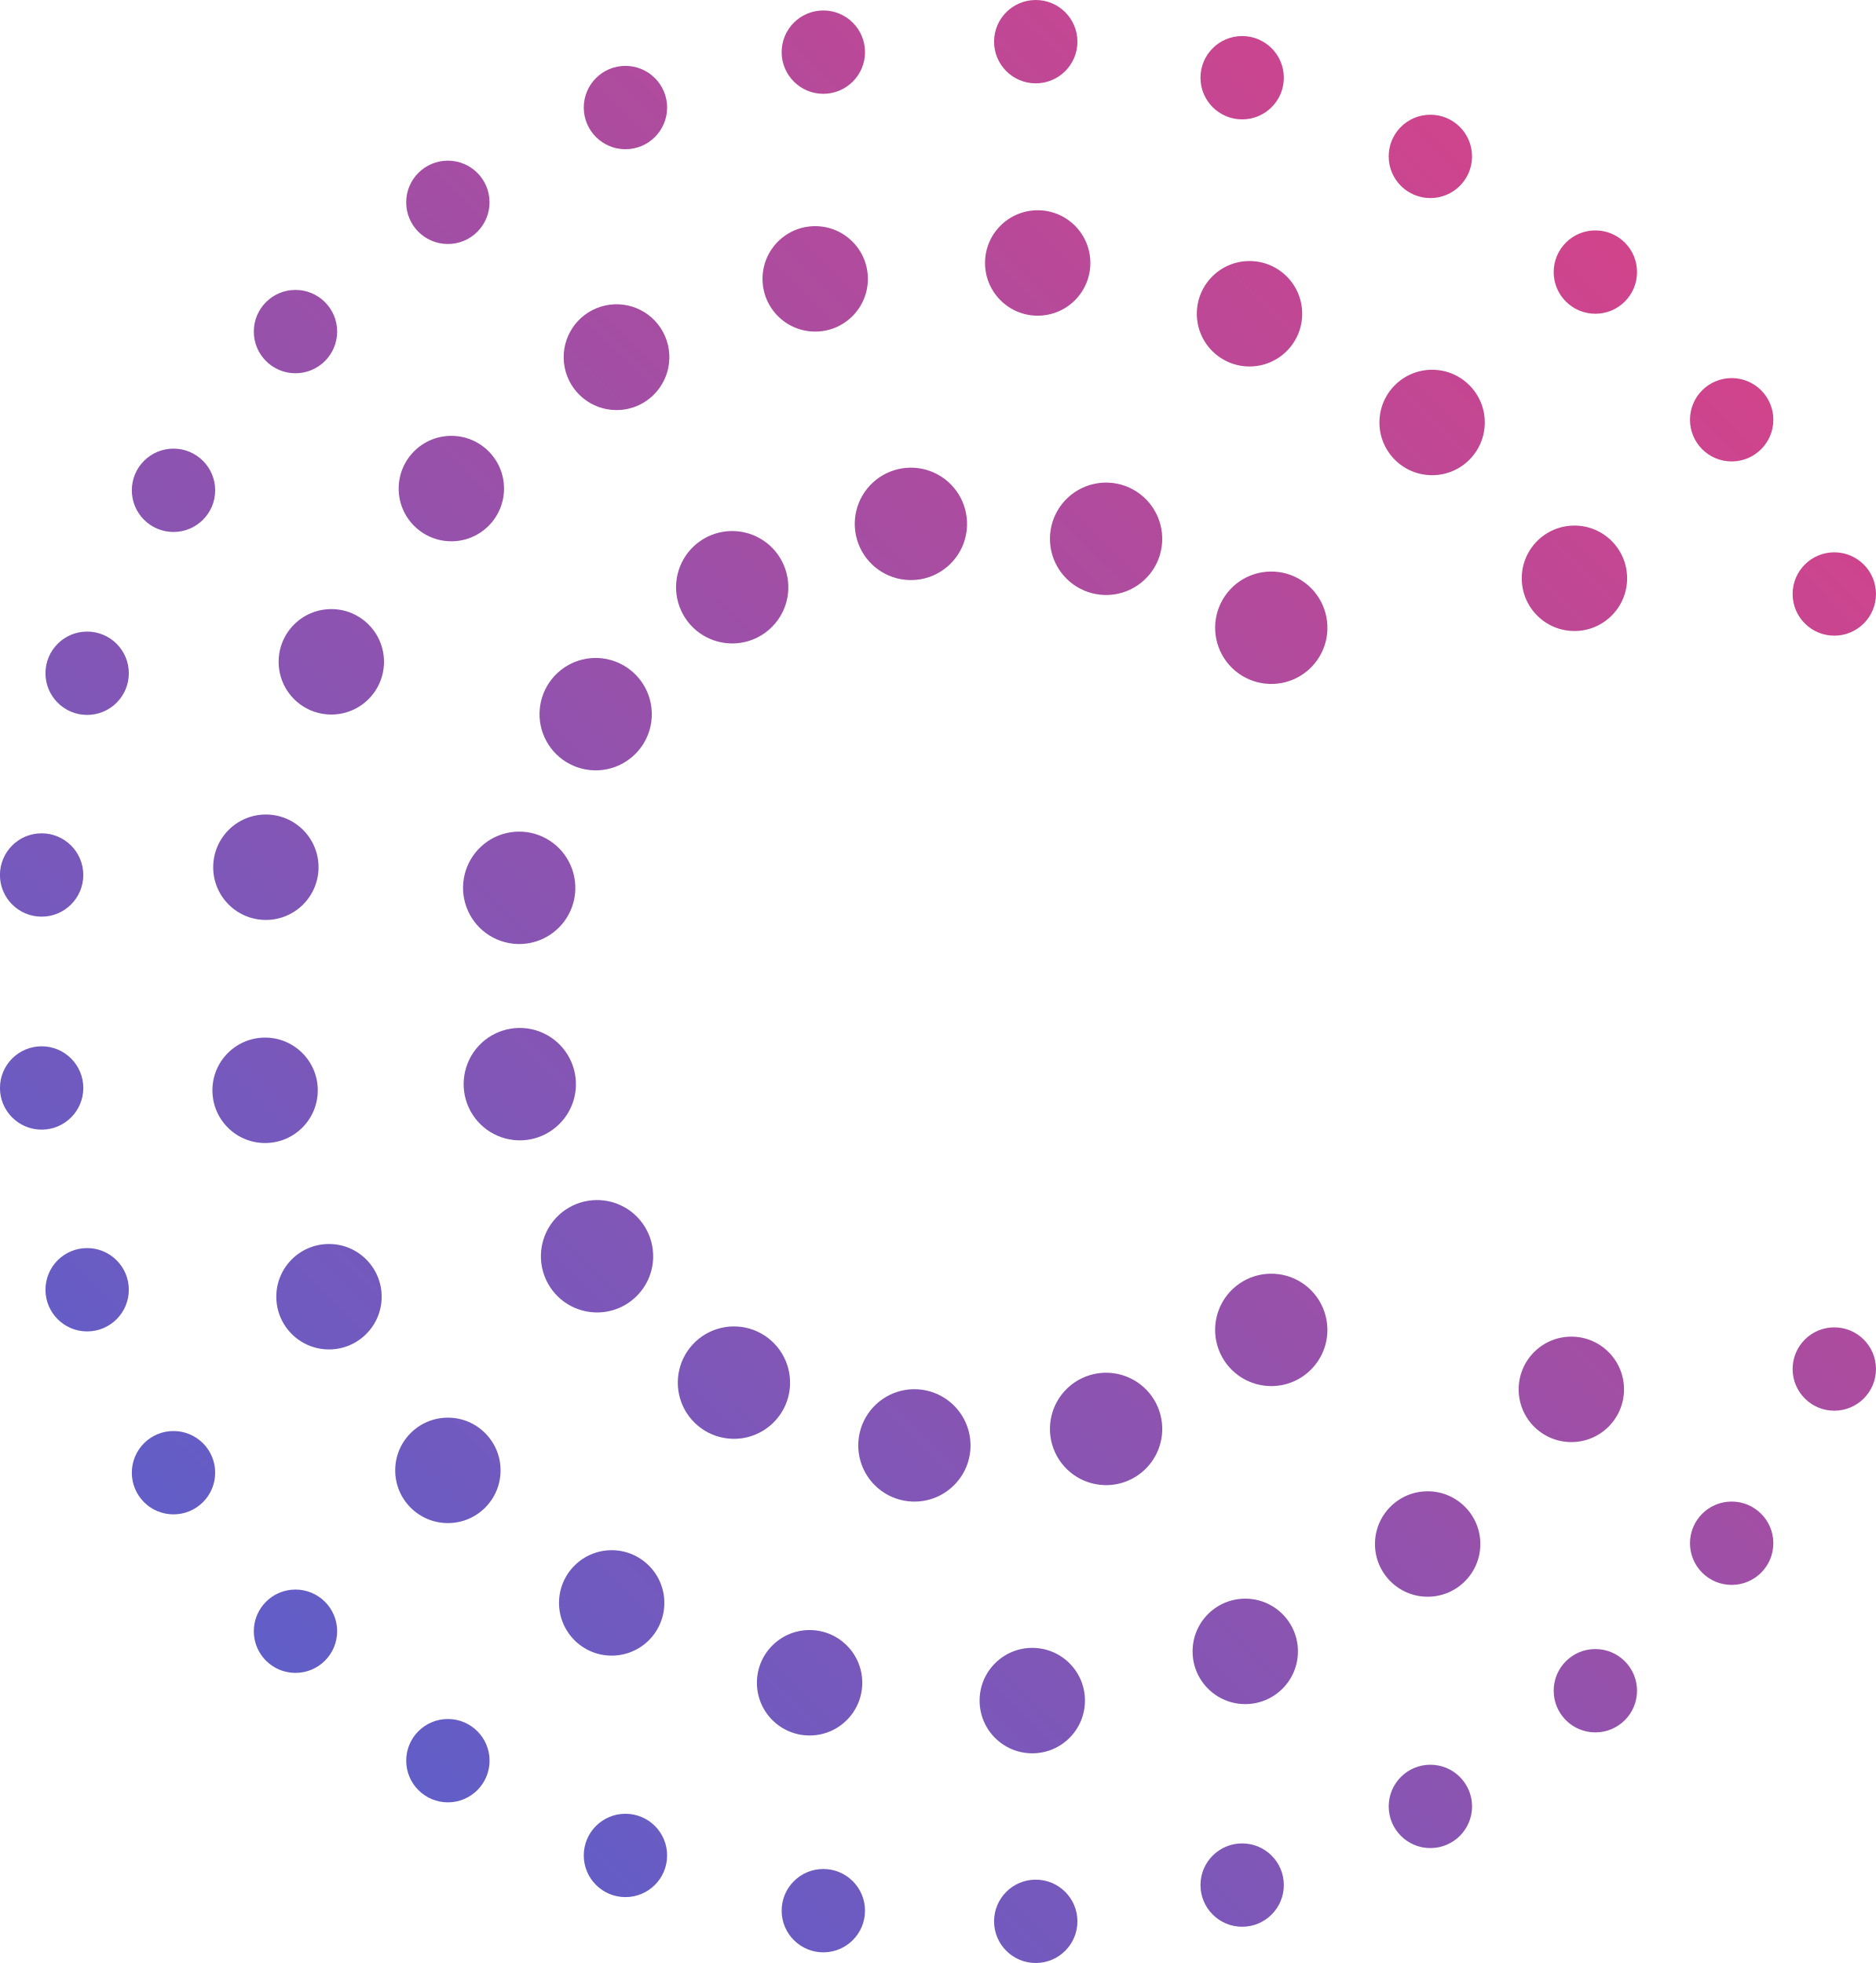
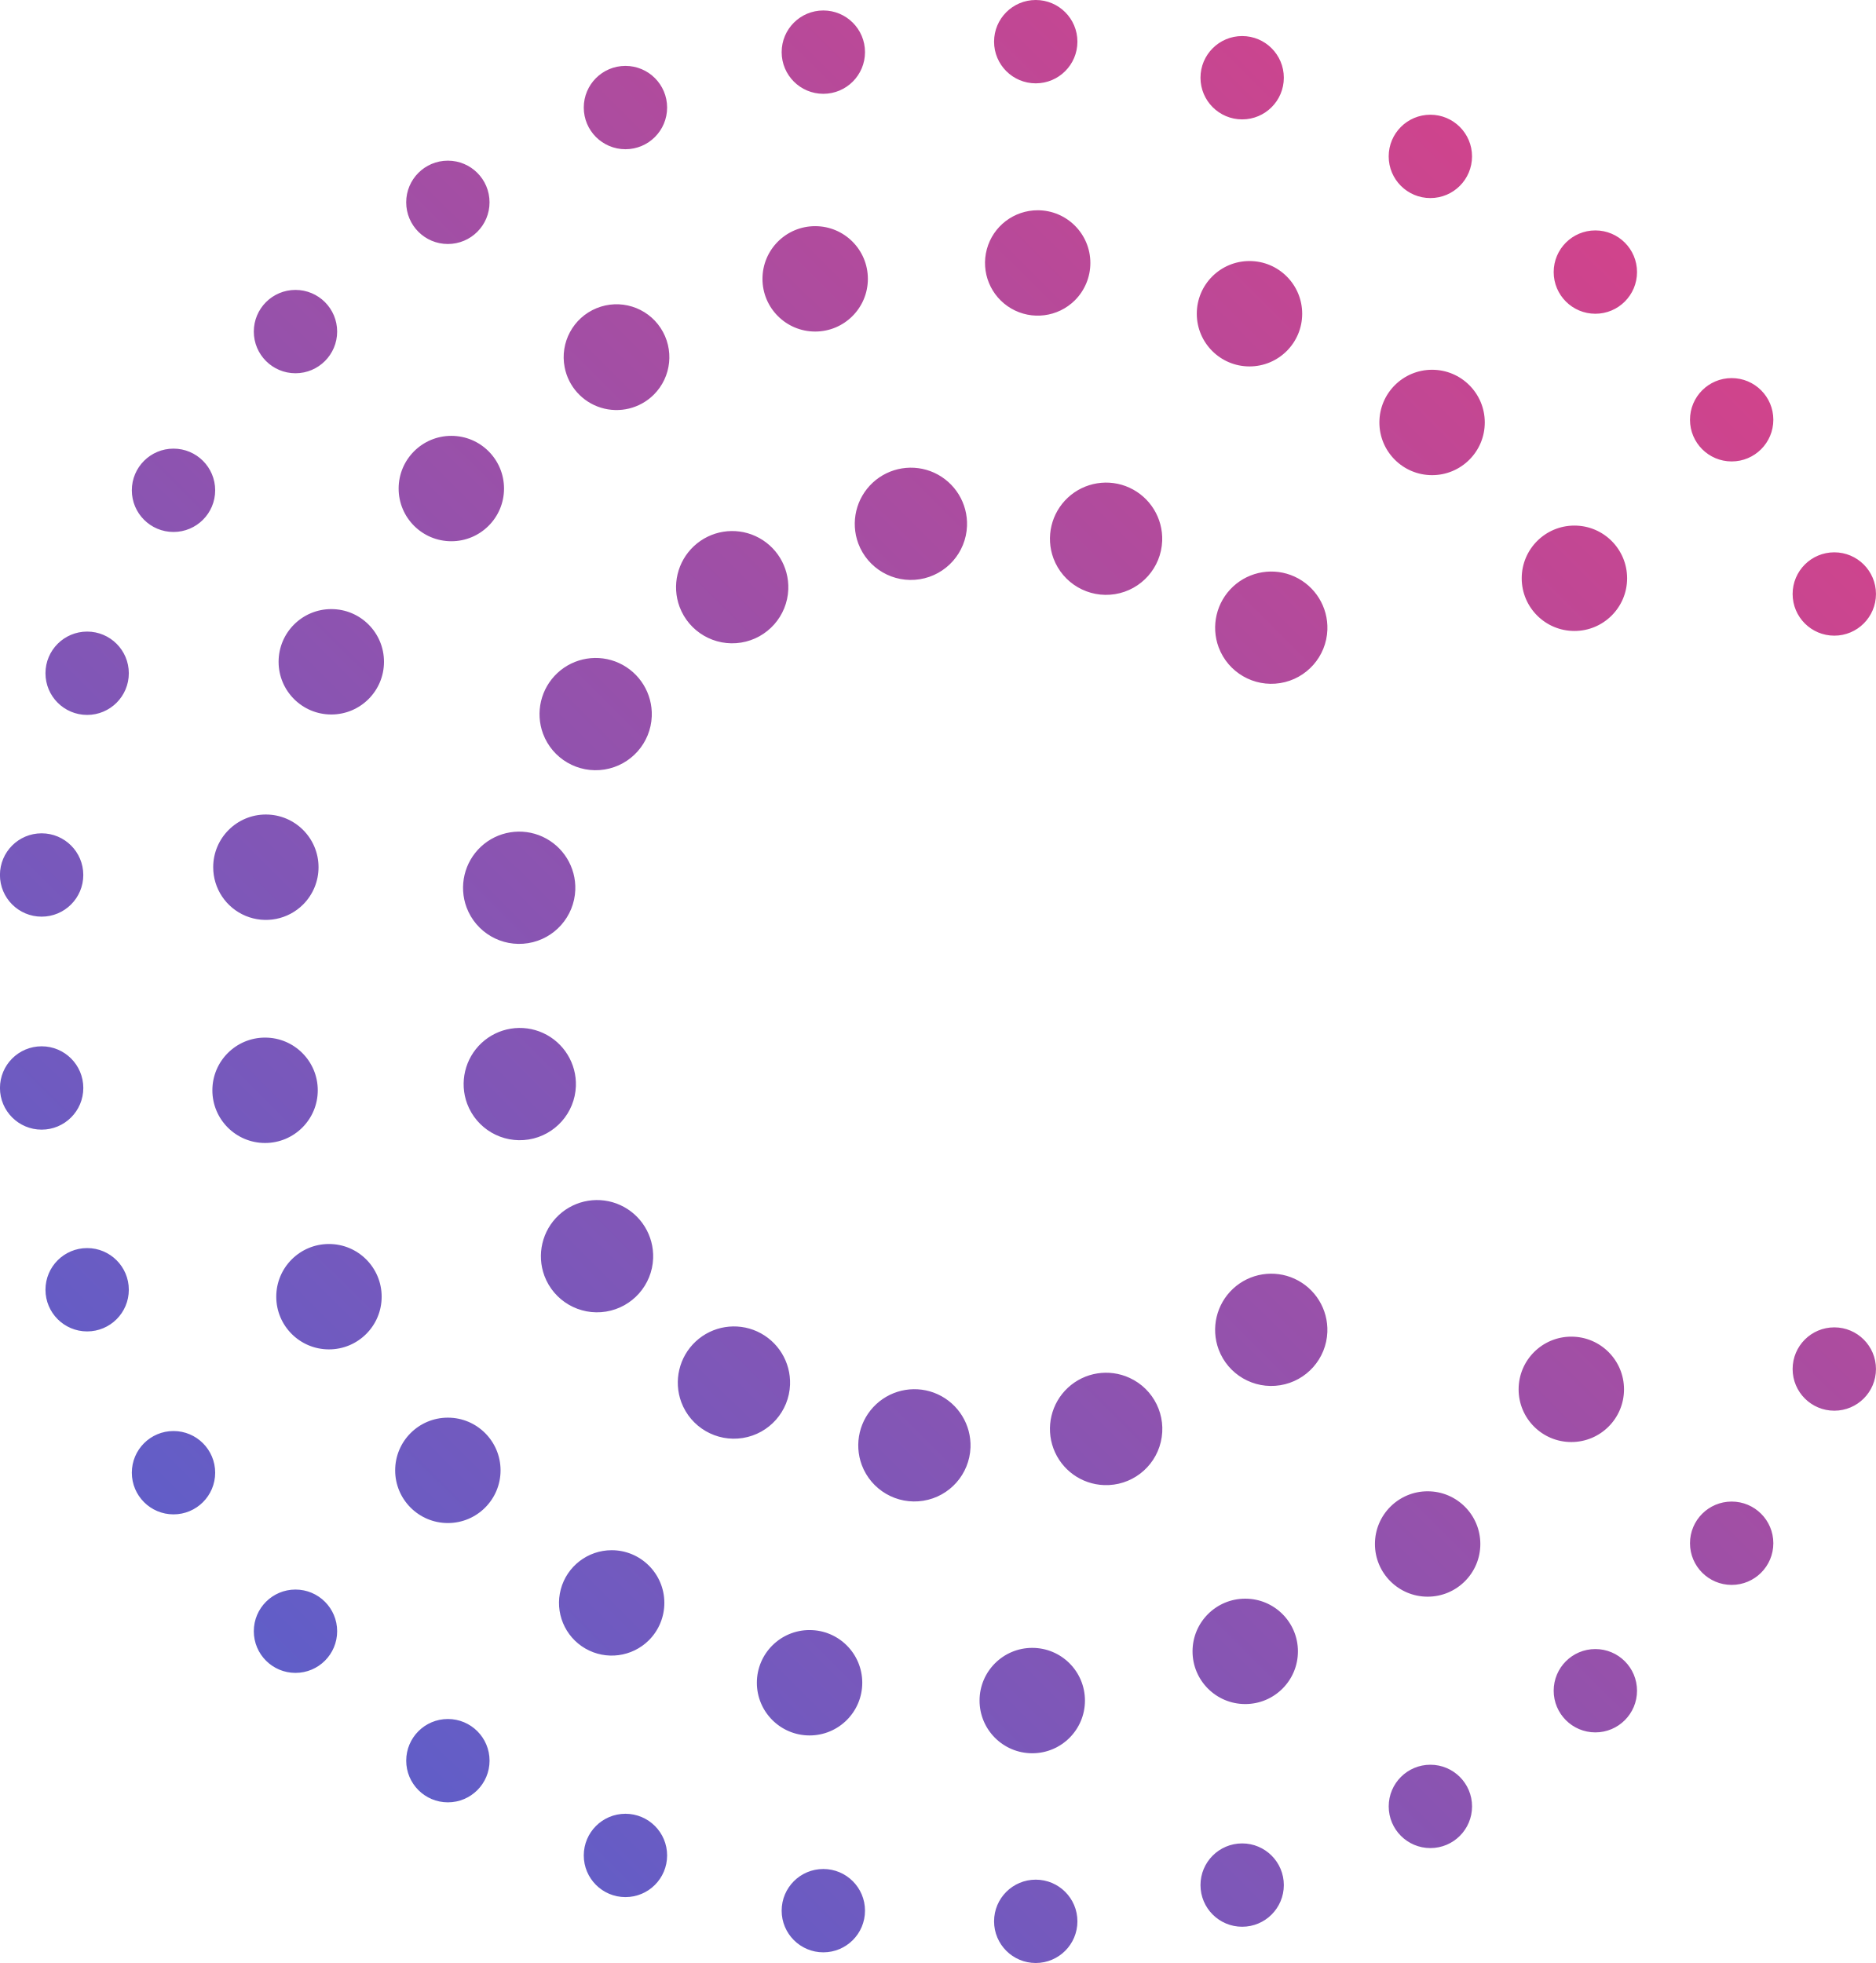
<svg xmlns="http://www.w3.org/2000/svg" viewBox="0 0 86 90">
  <defs>
-     <linearGradient id="A" x1="97.956%" x2="2.383%" y1="0%" y2="100%">
+     <linearGradient id="a" x1="97.956%" x2="2.383%" y1="0%" y2="100%">
      <stop offset="0%" stop-color="#e43f81" />
      <stop offset="100%" stop-color="#4a63d4" />
    </linearGradient>
  </defs>
-   <path fill="url(#A)" d="M47.483 86.179a1.91 1.91 0 1 1 0 3.821 1.91 1.91 0 1 1 0-3.821zm-9.738-.489a1.91 1.91 0 1 1 0 3.821 1.91 1.91 0 1 1 0-3.821zm19.201-1.173a1.91 1.91 0 1 1 0 3.821 1.91 1.91 0 1 1 0-3.821zm-28.273-1.359a1.91 1.91 0 1 1 0 3.821 1.91 1.91 0 1 1 0-3.821zm36.902-2.248a1.91 1.91 0 1 1 0 3.821 1.91 1.91 0 1 1 0-3.821zm-45.042-2.097a1.91 1.91 0 1 1 0 3.821 1.91 1.91 0 1 1 0-3.821zm26.791-3.261c1.334 0 2.415 1.082 2.415 2.417s-1.081 2.417-2.415 2.417-2.415-1.082-2.415-2.417 1.081-2.417 2.415-2.417zm-10.209-.817c1.334 0 2.415 1.082 2.415 2.417s-1.081 2.417-2.415 2.417-2.415-1.082-2.415-2.417 1.081-2.417 2.415-2.417zm36.023.871a1.91 1.91 0 1 1 0 3.821 1.91 1.91 0 1 1 0-3.821zm-16.05-2.31c1.334 0 2.415 1.082 2.415 2.417s-1.081 2.417-2.415 2.417-2.415-1.082-2.415-2.417 1.081-2.417 2.415-2.417zm-43.542-.418a1.91 1.91 0 1 1 0 3.821 1.91 1.91 0 1 1 0-3.821zm14.493-1.804c1.331-.002 2.413 1.075 2.418 2.408a2.42 2.42 0 0 1-.707 1.718c-.455.455-1.073.71-1.716.708-1.331-.005-2.407-1.087-2.406-2.42s1.08-2.412 2.412-2.414zm37.411-2.701c1.334 0 2.415 1.082 2.415 2.417s-1.081 2.417-2.415 2.417-2.415-1.082-2.415-2.417 1.081-2.417 2.415-2.417zm13.937.471a1.91 1.91 0 1 1 0 3.821 1.91 1.91 0 1 1 0-3.821zm-58.854-3.847c1.334 0 2.415 1.082 2.415 2.417s-1.081 2.417-2.415 2.417-2.415-1.082-2.415-2.417 1.081-2.417 2.415-2.417zm-12.579.613a1.91 1.91 0 1 1 0 3.821 1.91 1.91 0 1 1 0-3.821zm35.037-1.684c.947.434 1.539 1.397 1.501 2.439-.053 1.42-1.244 2.529-2.663 2.479-1.041-.037-1.957-.698-2.321-1.675a2.58 2.58 0 0 1 .659-2.787c.763-.71 1.878-.89 2.825-.456zm8.795-.752c.947.437 1.537 1.402 1.494 2.445-.058 1.416-1.248 2.52-2.663 2.47-1.042-.037-1.959-.699-2.322-1.677a2.58 2.58 0 0 1 .663-2.788c.765-.709 1.881-.887 2.828-.45zm20.251-1.891c1.334 0 2.415 1.082 2.415 2.417s-1.081 2.417-2.415 2.417-2.415-1.082-2.415-2.417 1.081-2.417 2.415-2.417zm-37.319-.235c.947.434 1.539 1.397 1.501 2.439-.053 1.42-1.244 2.529-2.663 2.479-1.041-.037-1.957-.698-2.321-1.675a2.58 2.58 0 0 1 .659-2.787c.763-.71 1.878-.89 2.825-.456zm49.374-.191a1.91 1.91 0 1 1 0 3.821 1.91 1.91 0 1 1 0-3.821zM59.351 58.63c.947.434 1.539 1.397 1.501 2.439-.053 1.42-1.244 2.529-2.663 2.479-1.041-.037-1.957-.698-2.321-1.675a2.58 2.58 0 0 1 .659-2.787c.763-.71 1.878-.89 2.825-.456zm-44.269-1.595c1.334 0 2.415 1.082 2.415 2.417s-1.081 2.417-2.415 2.417-2.415-1.082-2.415-2.417 1.081-2.417 2.415-2.417zm-11.087.187a1.91 1.91 0 1 1 0 3.821 1.91 1.91 0 1 1 0-3.821zm24.447-1.968c.947.434 1.539 1.397 1.501 2.439-.053 1.42-1.244 2.529-2.663 2.479-1.041-.037-1.957-.698-2.321-1.675a2.58 2.58 0 0 1 .659-2.787c.763-.71 1.878-.89 2.825-.456zm-16.289-7.682c1.334 0 2.415 1.082 2.415 2.417s-1.081 2.417-2.415 2.417-2.415-1.082-2.415-2.417 1.081-2.417 2.415-2.417zm12.747-.209c.947.434 1.539 1.397 1.501 2.439-.053 1.42-1.244 2.529-2.663 2.479-1.041-.037-1.957-.698-2.321-1.675a2.58 2.58 0 0 1 .659-2.787c.763-.71 1.878-.89 2.825-.456zm-22.991.608a1.91 1.91 0 1 1 0 3.821 1.91 1.91 0 1 1 0-3.821zm22.964-9.609c.947.434 1.539 1.397 1.501 2.439-.053 1.42-1.244 2.529-2.663 2.479-1.041-.037-1.957-.698-2.321-1.675a2.58 2.58 0 0 1 .659-2.787c.763-.71 1.878-.89 2.825-.456zm-12.685-1.018c1.334 0 2.415 1.082 2.415 2.417a2.42 2.42 0 0 1-.707 1.709c-.453.453-1.067.708-1.707.708-1.334 0-2.415-1.082-2.415-2.417s1.081-2.417 2.415-2.417zm-10.28.862a1.91 1.91 0 1 1 0 3.821 1.91 1.91 0 1 1 0-3.821zm26.471-7.806c.947.434 1.539 1.397 1.501 2.439-.053 1.42-1.244 2.529-2.663 2.479-1.041-.037-1.957-.698-2.321-1.675a2.58 2.58 0 0 1 .659-2.787c.763-.71 1.878-.89 2.825-.456zM3.995 28.957a1.91 1.91 0 1 1 0 3.821 1.91 1.91 0 1 1 0-3.821zm11.194-1.031c1.334 0 2.415 1.082 2.415 2.417s-1.081 2.417-2.415 2.417-2.415-1.082-2.415-2.417 1.081-2.417 2.415-2.417zm44.163-1.488c.947.434 1.539 1.397 1.501 2.439-.053 1.42-1.244 2.529-2.663 2.479-1.041-.037-1.957-.698-2.321-1.675a2.58 2.58 0 0 1 .659-2.787c.763-.71 1.878-.89 2.825-.456zm-24.714-1.857c.947.434 1.539 1.397 1.501 2.439-.053 1.42-1.244 2.529-2.663 2.479-1.041-.037-1.957-.698-2.321-1.675a2.58 2.58 0 0 1 .659-2.787c.763-.71 1.878-.89 2.825-.456zm49.454.742a1.91 1.91 0 1 1 0 3.821 1.91 1.91 0 1 1 0-3.821zm-11.913-1.226c1.334 0 2.415 1.082 2.415 2.417s-1.081 2.417-2.415 2.417-2.415-1.082-2.415-2.417 1.081-2.417 2.415-2.417zm-20.4-1.737c.947.434 1.539 1.397 1.501 2.439-.053 1.42-1.244 2.529-2.663 2.479-1.041-.037-1.957-.698-2.321-1.675a2.58 2.58 0 0 1 .659-2.787c.763-.71 1.878-.89 2.825-.456zm-8.948-.684c.947.434 1.539 1.397 1.501 2.439-.053 1.42-1.244 2.529-2.663 2.479-1.041-.037-1.957-.698-2.321-1.675a2.58 2.58 0 0 1 .659-2.787c.763-.71 1.878-.89 2.825-.456zm-22.139-1.693c1.334 0 2.415 1.082 2.415 2.417s-1.081 2.417-2.415 2.417-2.415-1.082-2.415-2.417 1.081-2.417 2.415-2.417zm-12.738.586a1.91 1.91 0 1 1 0 3.821 1.91 1.91 0 1 1 0-3.821zm57.7-3.616c1.334 0 2.415 1.082 2.415 2.417s-1.081 2.417-2.415 2.417-2.415-1.082-2.415-2.417 1.081-2.417 2.415-2.417zm13.733.382a1.91 1.91 0 1 1 0 3.821 1.91 1.91 0 1 1 0-3.821zm-49.102-2.298a2.43 2.43 0 0 1-.316 3.062c-.455.453-1.072.705-1.713.702-1.157-.004-2.149-.825-2.37-1.961s.39-2.271 1.461-2.709a2.42 2.42 0 0 1 2.939.907zm-16.739-1.745a1.91 1.91 0 1 1 0 3.821 1.91 1.91 0 1 1 0-3.821zm43.737-1.324c1.334 0 2.415 1.082 2.415 2.417s-1.081 2.417-2.415 2.417-2.415-1.082-2.415-2.417 1.081-2.417 2.415-2.417zm-19.911-1.599c1.334 0 2.415 1.082 2.415 2.417s-1.081 2.417-2.415 2.417-2.415-1.082-2.415-2.417 1.081-2.417 2.415-2.417zm10.206-.729c1.331.003 2.409 1.084 2.409 2.417a2.42 2.42 0 0 1-.713 1.715c-.457.454-1.075.706-1.719.702-1.331-.01-2.403-1.096-2.397-2.429s1.089-2.408 2.42-2.405zm25.56.924a1.91 1.91 0 1 1 0 3.821 1.91 1.91 0 1 1 0-3.821zM20.532 7.366a1.91 1.91 0 1 1 0 3.821 1.91 1.91 0 1 1 0-3.821zM65.574 5.26a1.91 1.91 0 0 1 0 3.821 1.91 1.91 0 0 1 0-3.821zM28.673 3.021a1.91 1.91 0 0 1 0 3.821 1.91 1.91 0 0 1 0-3.821zm28.273-1.368a1.91 1.91 0 1 1 0 3.821 1.91 1.91 0 1 1 0-3.821zM37.745.48a1.91 1.91 0 1 1 0 3.821 1.91 1.91 0 1 1 0-3.821zM47.483 0a1.91 1.91 0 1 1 0 3.821 1.91 1.91 0 1 1 0-3.821z" />
+   <path fill="url(#a)" d="M47.483 86.179a1.91 1.91 0 1 1 0 3.821 1.91 1.91 0 1 1 0-3.821zm-9.738-.489a1.91 1.91 0 1 1 0 3.821 1.91 1.91 0 1 1 0-3.821zm19.201-1.173a1.91 1.91 0 1 1 0 3.821 1.91 1.91 0 1 1 0-3.821zm-28.273-1.359a1.91 1.91 0 1 1 0 3.821 1.91 1.91 0 1 1 0-3.821zm36.902-2.248a1.91 1.91 0 1 1 0 3.821 1.91 1.91 0 1 1 0-3.821zm-45.042-2.097a1.91 1.91 0 1 1 0 3.821 1.91 1.91 0 1 1 0-3.821zm26.791-3.261c1.334 0 2.415 1.082 2.415 2.417a2.416 2.416 0 1 1-2.415-2.417zm-10.209-.817c1.334 0 2.415 1.082 2.415 2.417a2.416 2.416 0 1 1-2.415-2.417zm36.023.871a1.91 1.91 0 1 1 0 3.821 1.91 1.91 0 1 1 0-3.821zm-16.05-2.31c1.334 0 2.415 1.082 2.415 2.417a2.416 2.416 0 1 1-2.415-2.417zm-43.542-.418a1.91 1.91 0 1 1 0 3.821 1.91 1.91 0 1 1 0-3.821zm14.493-1.804a2.416 2.416 0 0 1 2.418 2.408 2.42 2.42 0 0 1-.707 1.718 2.416 2.416 0 1 1-1.71-4.126zm37.411-2.701c1.334 0 2.415 1.082 2.415 2.417a2.416 2.416 0 1 1-2.415-2.417zm13.937.471a1.91 1.91 0 1 1 0 3.821 1.91 1.91 0 1 1 0-3.821zm-58.854-3.847c1.334 0 2.415 1.082 2.415 2.417a2.416 2.416 0 1 1-2.415-2.417zm-12.579.613a1.91 1.91 0 1 1 0 3.821 1.91 1.91 0 1 1 0-3.821zm35.037-1.684a2.579 2.579 0 0 1 1.501 2.439 2.575 2.575 0 0 1-4.984.804 2.58 2.58 0 0 1 .659-2.787 2.573 2.573 0 0 1 2.825-.456zm8.795-.752a2.576 2.576 0 0 1-1.169 4.915 2.574 2.574 0 0 1-2.322-1.677 2.58 2.58 0 0 1 .663-2.788 2.573 2.573 0 0 1 2.828-.45zm20.251-1.891c1.334 0 2.415 1.082 2.415 2.417a2.416 2.416 0 1 1-2.415-2.417zm-37.319-.235a2.579 2.579 0 0 1 1.501 2.439 2.575 2.575 0 0 1-4.984.804 2.58 2.58 0 0 1 .659-2.787 2.573 2.573 0 0 1 2.825-.456zm49.374-.191a1.91 1.91 0 1 1 0 3.821 1.91 1.91 0 1 1 0-3.821zM59.351 58.63a2.579 2.579 0 0 1 1.501 2.439 2.575 2.575 0 0 1-4.984.804 2.58 2.58 0 0 1 .659-2.787 2.573 2.573 0 0 1 2.825-.456zm-44.269-1.595c1.334 0 2.415 1.082 2.415 2.417a2.416 2.416 0 1 1-2.415-2.417zm-11.087.187a1.91 1.91 0 1 1 0 3.821 1.91 1.91 0 1 1 0-3.821zm24.447-1.968a2.579 2.579 0 0 1 1.501 2.439 2.575 2.575 0 0 1-4.984.804 2.58 2.58 0 0 1 .659-2.787 2.573 2.573 0 0 1 2.825-.456zm-16.289-7.682c1.334 0 2.415 1.082 2.415 2.417a2.416 2.416 0 1 1-2.415-2.417zm12.747-.209a2.579 2.579 0 0 1 1.501 2.439 2.575 2.575 0 0 1-4.984.804 2.58 2.58 0 0 1 .659-2.787 2.573 2.573 0 0 1 2.825-.456zm-22.991.608a1.91 1.91 0 1 1 0 3.821 1.91 1.91 0 1 1 0-3.821zm22.964-9.609a2.579 2.579 0 0 1 1.501 2.439 2.575 2.575 0 0 1-4.984.804 2.58 2.58 0 0 1 .659-2.787 2.573 2.573 0 0 1 2.825-.456zm-12.685-1.018a2.416 2.416 0 0 1 2.415 2.417 2.42 2.42 0 0 1-.707 1.709 2.415 2.415 0 0 1-4.122-1.709 2.416 2.416 0 0 1 2.415-2.417zm-10.28.862a1.91 1.91 0 1 1 0 3.821 1.91 1.91 0 1 1 0-3.821zM28.379 30.4a2.579 2.579 0 0 1 1.501 2.439 2.575 2.575 0 0 1-4.984.804 2.58 2.58 0 0 1 .659-2.787 2.573 2.573 0 0 1 2.825-.456zM3.995 28.957a1.91 1.91 0 1 1 0 3.821 1.91 1.91 0 1 1 0-3.821zm11.194-1.031c1.334 0 2.415 1.082 2.415 2.417a2.416 2.416 0 1 1-2.415-2.417zm44.163-1.488a2.579 2.579 0 0 1 1.501 2.439 2.575 2.575 0 0 1-4.984.804 2.58 2.58 0 0 1 .659-2.787 2.573 2.573 0 0 1 2.825-.456zm-24.714-1.857a2.579 2.579 0 0 1 1.501 2.439 2.575 2.575 0 0 1-4.984.804 2.58 2.58 0 0 1 .659-2.787 2.573 2.573 0 0 1 2.825-.456zm49.454.742a1.91 1.91 0 1 1 0 3.821 1.91 1.91 0 1 1 0-3.821zm-11.913-1.226c1.334 0 2.415 1.082 2.415 2.417a2.416 2.416 0 1 1-2.415-2.417zm-20.4-1.737a2.579 2.579 0 0 1 1.501 2.439 2.575 2.575 0 0 1-4.984.804 2.58 2.58 0 0 1 .659-2.787 2.573 2.573 0 0 1 2.825-.456zm-8.948-.684a2.579 2.579 0 0 1 1.501 2.439 2.575 2.575 0 0 1-4.984.804 2.58 2.58 0 0 1 .659-2.787 2.573 2.573 0 0 1 2.825-.456zm-22.139-1.693c1.334 0 2.415 1.082 2.415 2.417a2.416 2.416 0 1 1-2.415-2.417zm-12.738.586a1.91 1.91 0 1 1 0 3.821 1.91 1.91 0 1 1 0-3.821zm57.7-3.616c1.334 0 2.415 1.082 2.415 2.417a2.416 2.416 0 1 1-2.415-2.417zm13.733.382a1.91 1.91 0 1 1 0 3.821 1.91 1.91 0 1 1 0-3.821zm-49.102-2.298a2.43 2.43 0 0 1-.316 3.062 2.423 2.423 0 0 1-4.083-1.259 2.426 2.426 0 0 1 1.461-2.709 2.42 2.42 0 0 1 2.939.907zm-16.739-1.745a1.91 1.91 0 1 1 0 3.821 1.91 1.91 0 1 1 0-3.821zm43.737-1.324c1.334 0 2.415 1.082 2.415 2.417a2.416 2.416 0 1 1-2.415-2.417zm-19.911-1.599c1.334 0 2.415 1.082 2.415 2.417a2.416 2.416 0 1 1-2.415-2.417zm10.206-.729a2.416 2.416 0 0 1 2.409 2.417 2.42 2.42 0 0 1-.713 1.715 2.416 2.416 0 1 1-1.696-4.132zm25.56.924a1.91 1.91 0 1 1 0 3.821 1.91 1.91 0 1 1 0-3.821zM20.532 7.366a1.91 1.91 0 1 1 0 3.821 1.91 1.91 0 1 1 0-3.821zM65.574 5.26a1.91 1.91 0 0 1 0 3.821 1.91 1.91 0 0 1 0-3.821zM28.673 3.021a1.91 1.91 0 0 1 0 3.821 1.91 1.91 0 0 1 0-3.821zm28.273-1.368a1.91 1.91 0 1 1 0 3.821 1.91 1.91 0 1 1 0-3.821zM37.745.48a1.91 1.91 0 1 1 0 3.821 1.91 1.91 0 1 1 0-3.821zM47.483 0a1.91 1.91 0 1 1 0 3.821 1.91 1.91 0 1 1 0-3.821z" />
</svg>
